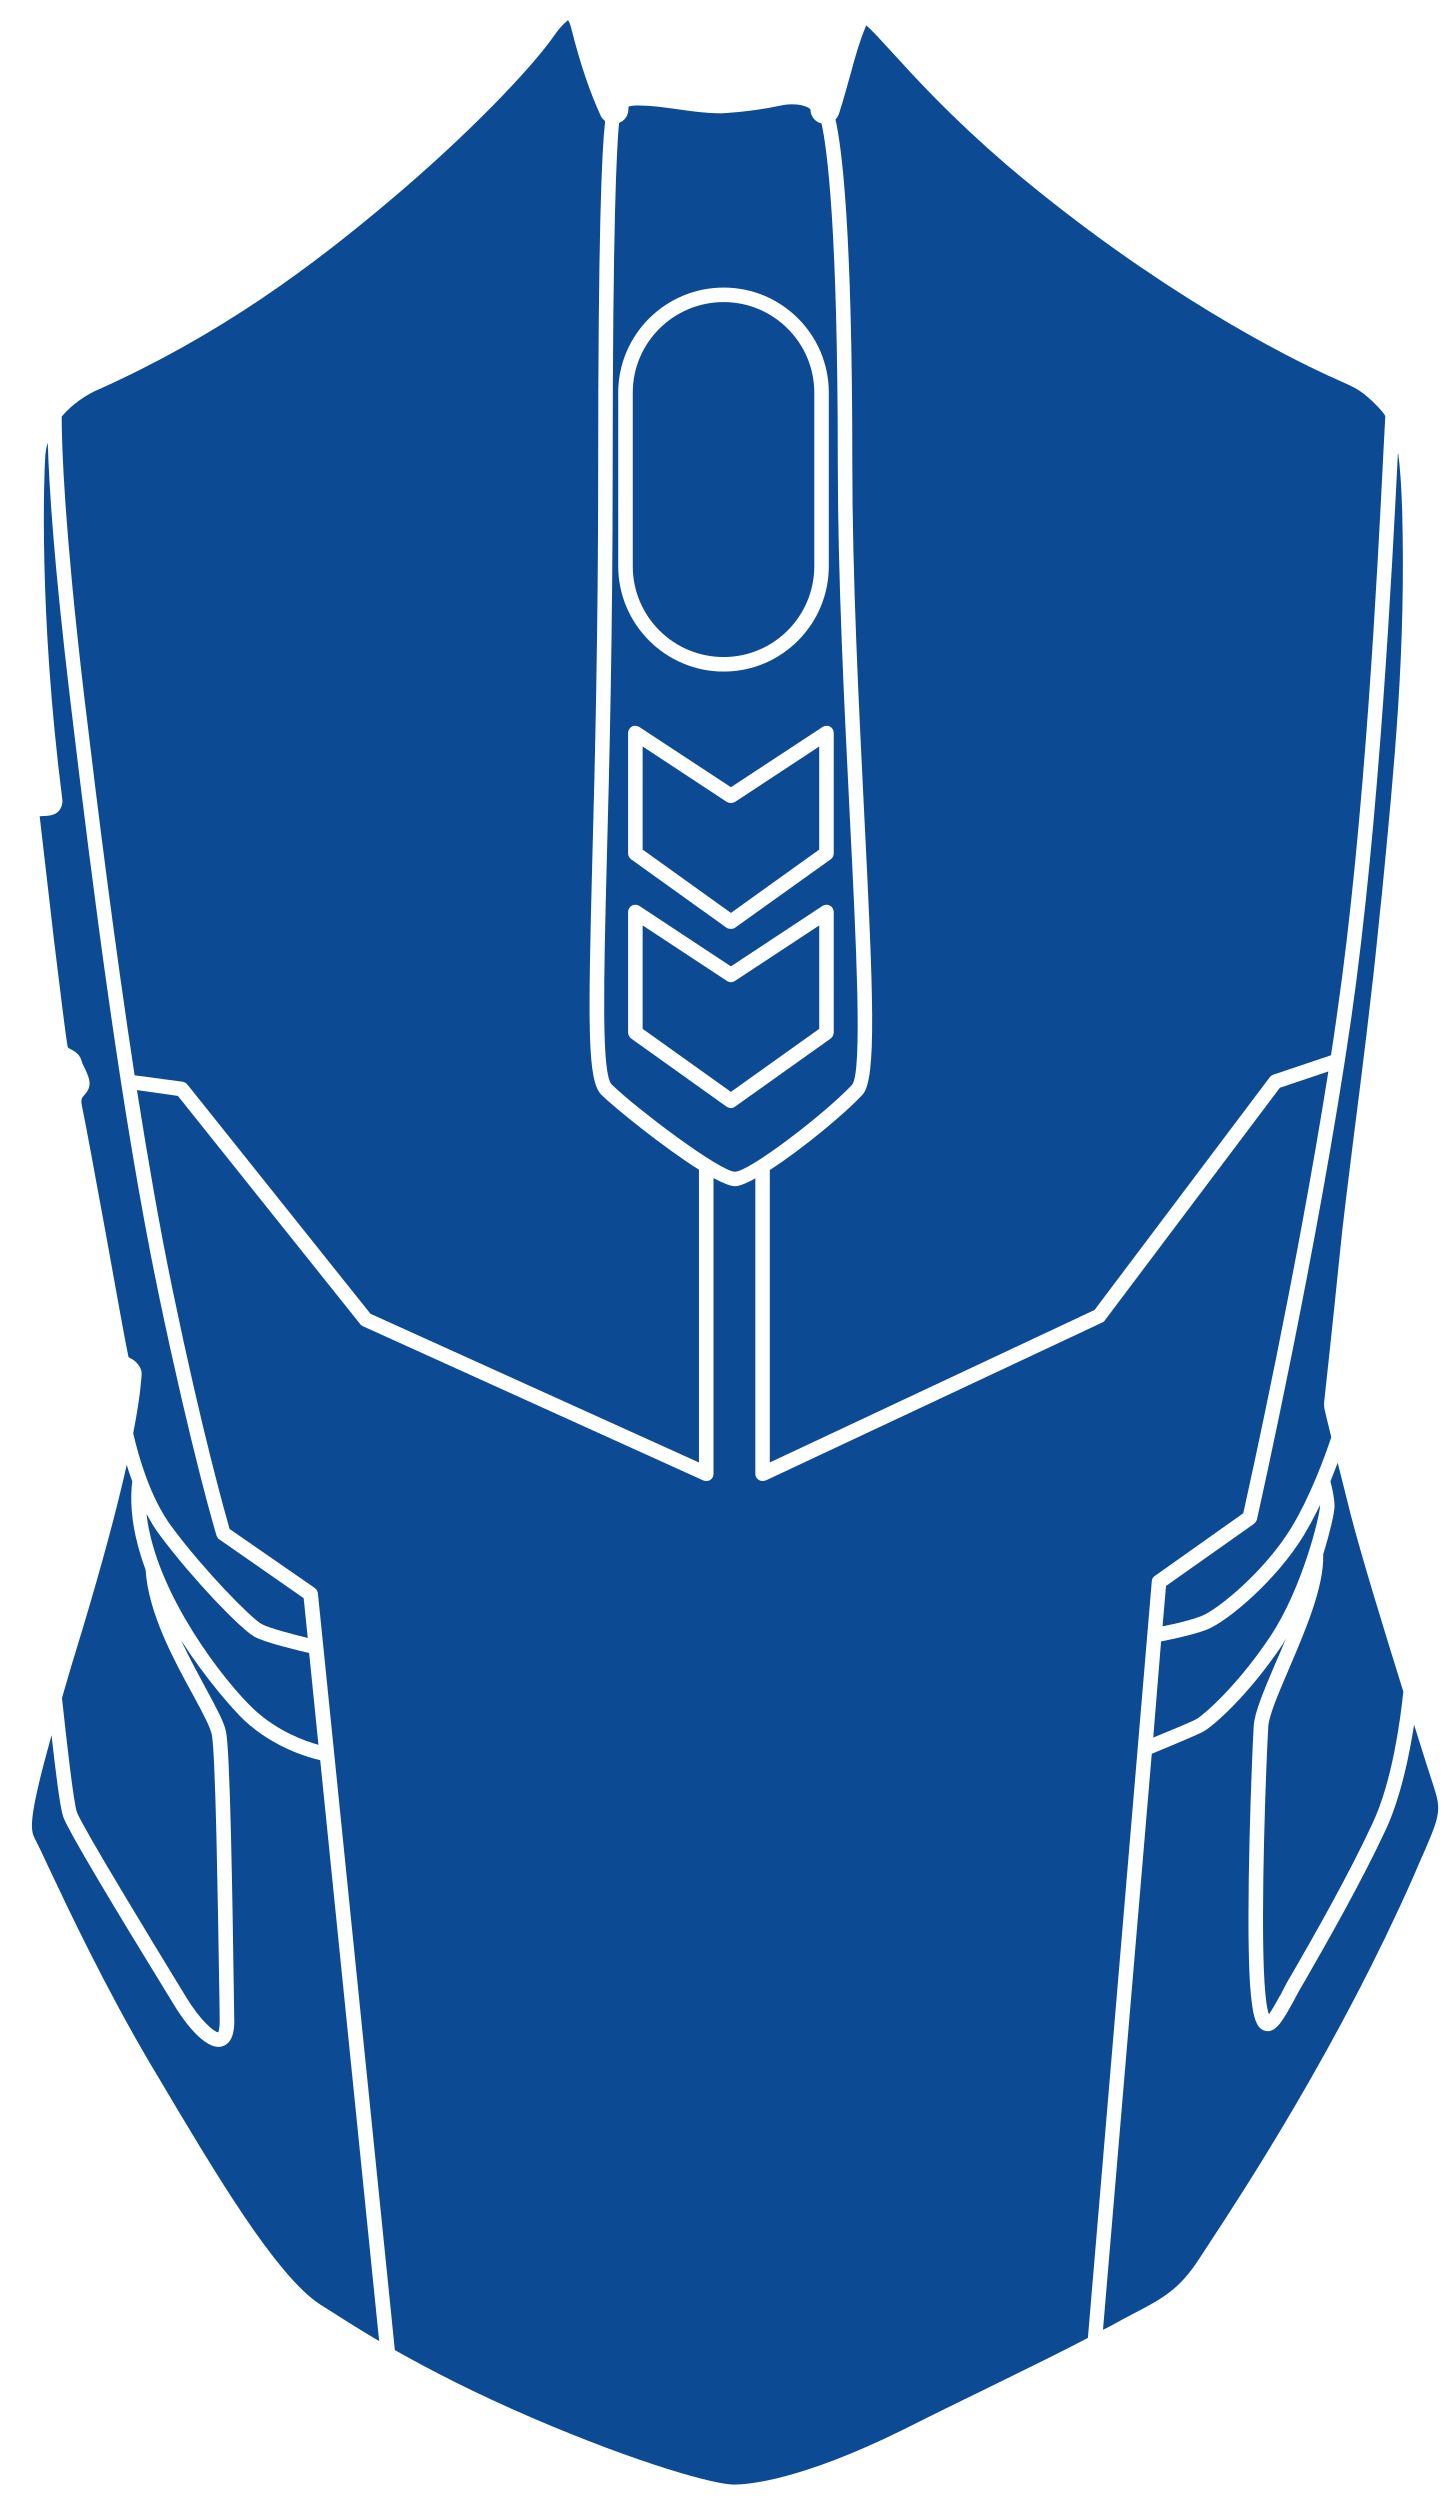
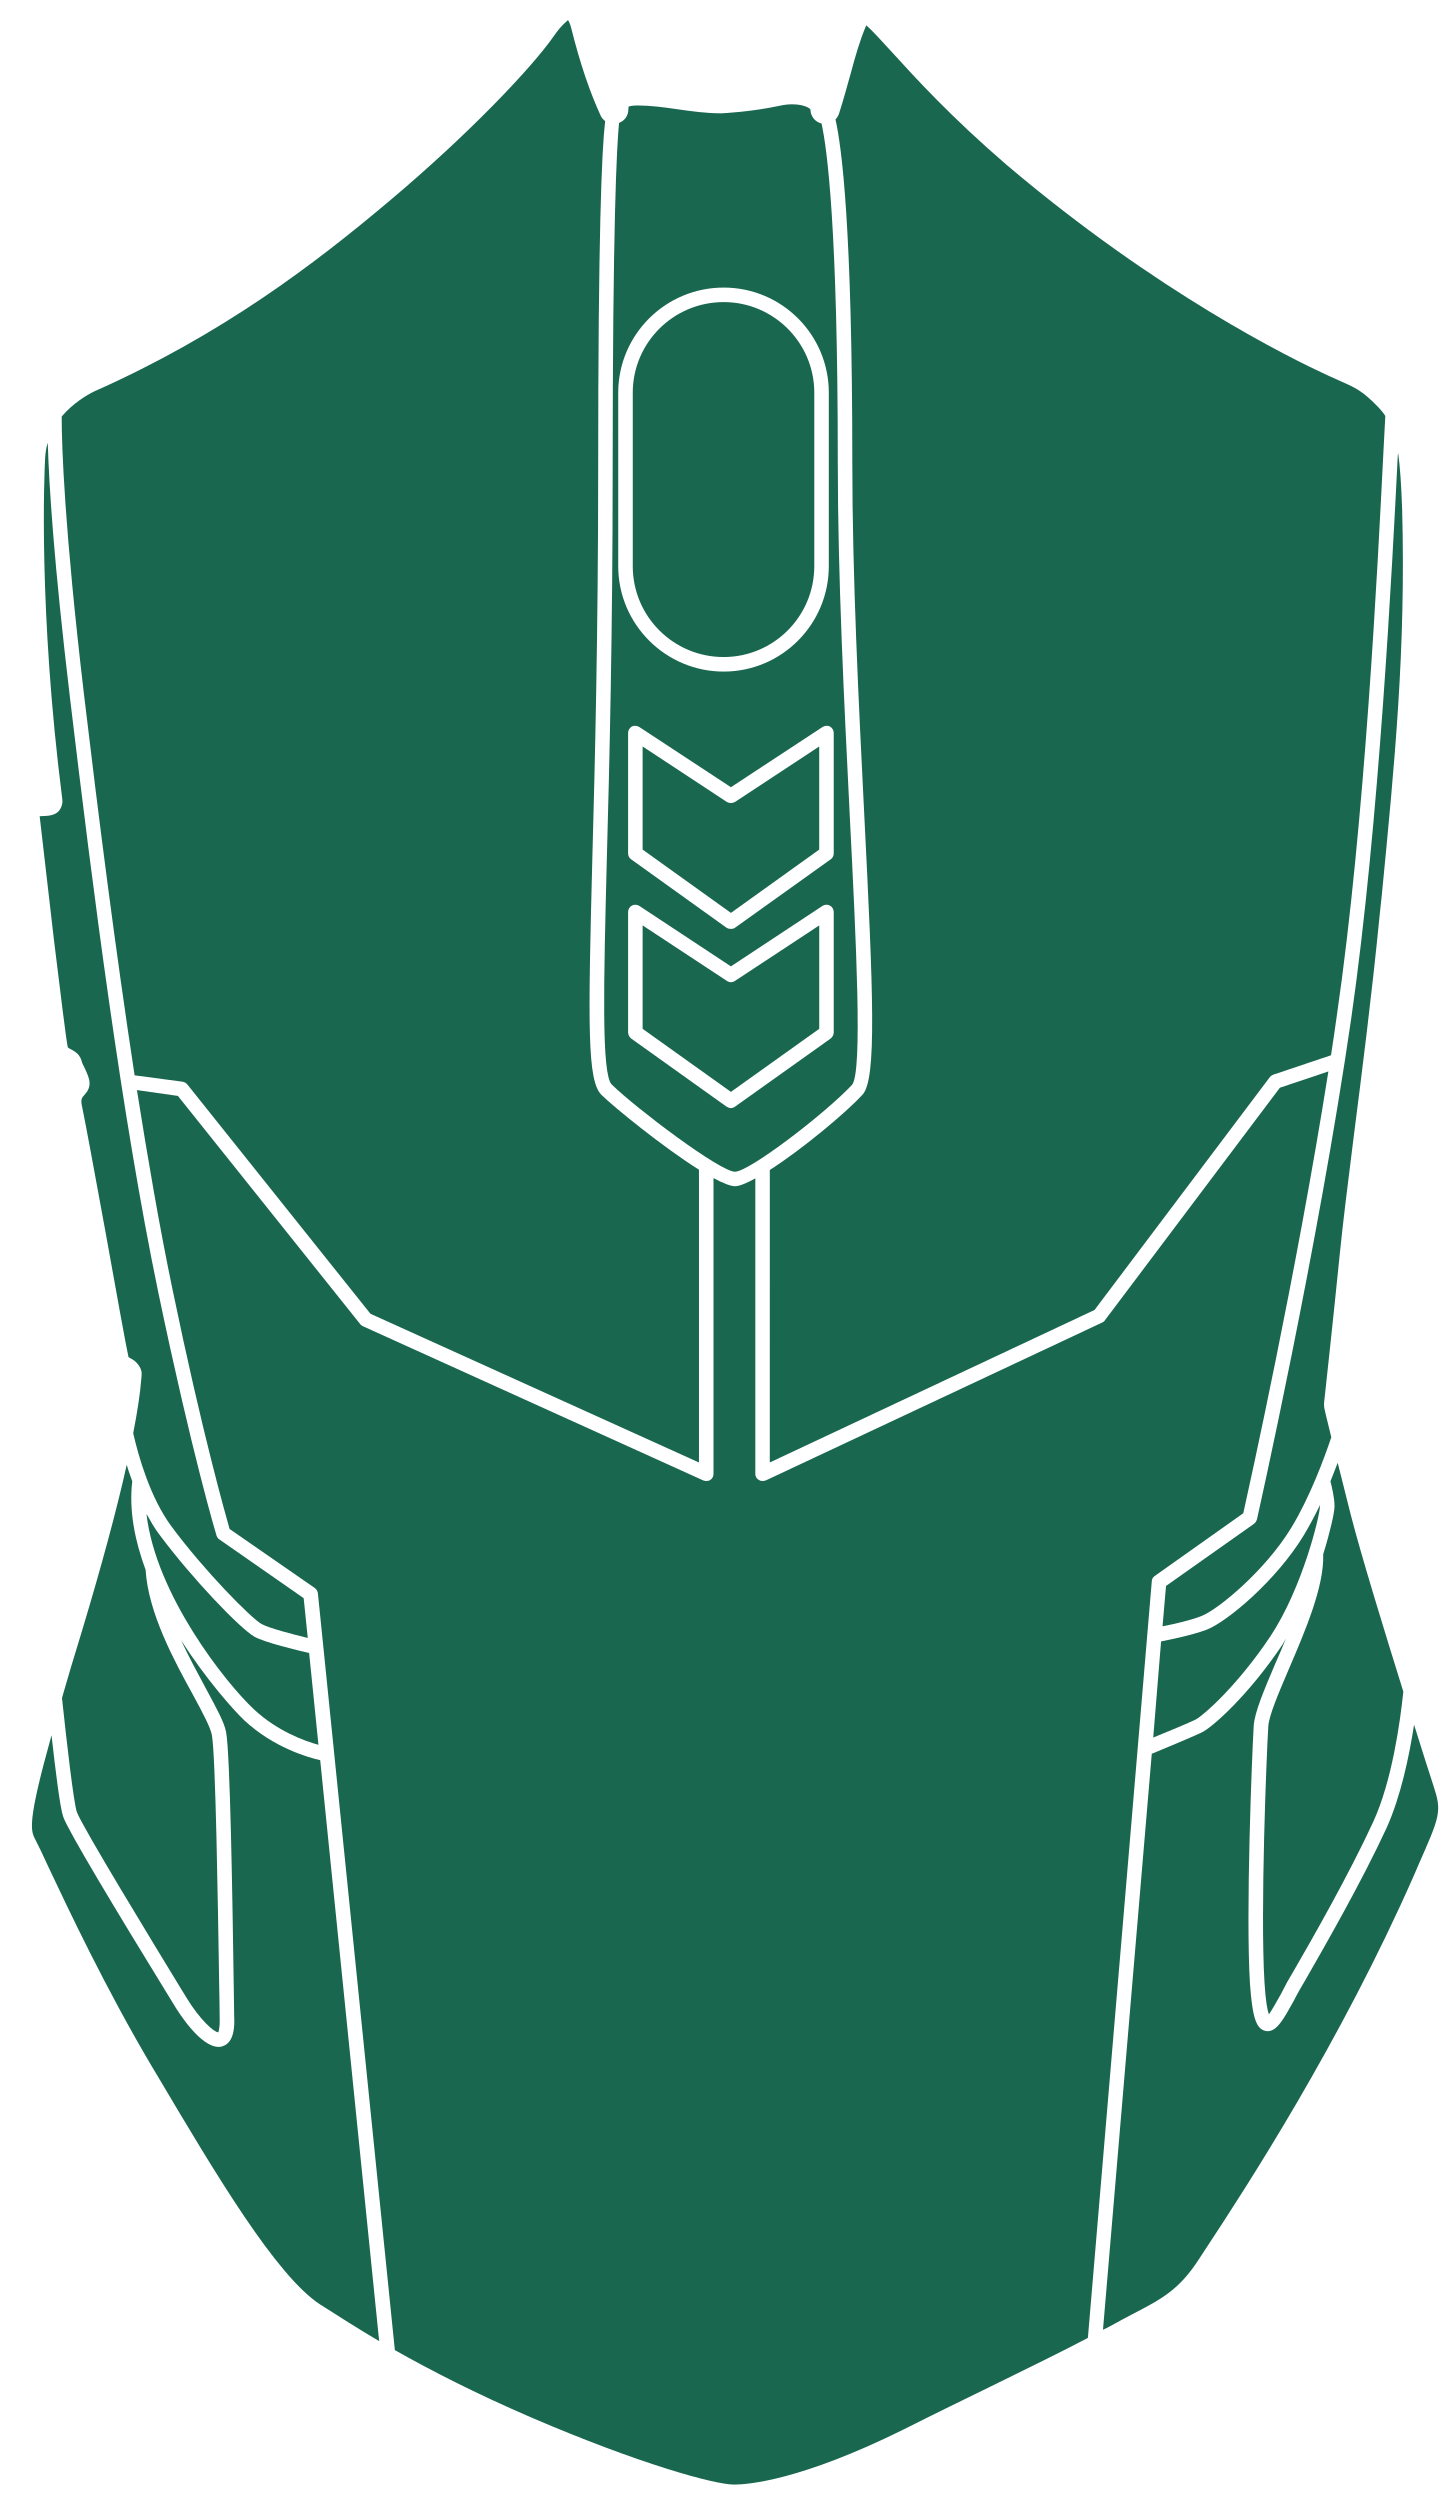
- <svg xmlns="http://www.w3.org/2000/svg" width="280pt" height="482pt" version="1.1" viewBox="0 0 280 482" id="svg380" fill="#0C4B93">
+ <svg xmlns="http://www.w3.org/2000/svg" width="280pt" height="482pt" version="1.1" viewBox="0 0 280 482" id="svg380" fill="#1A6750">
  <defs id="defs350">
    <symbol id="u" overflow="visible">
      <path d="m 18.766,-1.125 c -0.969,0.5 -1.98,0.875 -3.031,1.125 -1.043,0.258 -2.137,0.391 -3.281,0.391 -3.398,0 -6.09,-0.945 -8.078,-2.844 -1.992,-1.906 -2.984,-4.484 -2.984,-7.734 0,-3.258 0.992,-5.836 2.984,-7.734 1.988,-1.906 4.68,-2.859 8.078,-2.859 1.145,0 2.238,0.133 3.281,0.391 1.051,0.25 2.062,0.625 3.031,1.125 v 4.219 c -0.98,-0.656 -1.945,-1.141 -2.891,-1.453 -0.949,-0.312 -1.949,-0.469 -3,-0.469 -1.875,0 -3.352,0.605 -4.422,1.812 -1.074,1.199 -1.609,2.856 -1.609,4.969 0,2.106 0.535,3.762 1.609,4.969 1.07,1.199 2.547,1.797 4.422,1.797 1.051,0 2.051,-0.148 3,-0.453 0.945,-0.312 1.91,-0.801 2.891,-1.469 z" id="path287" />
    </symbol>
    <symbol id="b" overflow="visible">
      <path d="m 13.734,-11.141 c -0.438,-0.195 -0.871,-0.344 -1.297,-0.438 -0.418,-0.102 -0.84,-0.156 -1.266,-0.156 -1.262,0 -2.231,0.406 -2.906,1.219 -0.68,0.805 -1.016,1.953 -1.016,3.453 v 7.062 H 2.359 v -15.312 h 4.891 v 2.516 c 0.625,-1 1.344,-1.727 2.156,-2.188 0.82,-0.469 1.801,-0.703 2.938,-0.703 0.164,0 0.344,0.012 0.531,0.031 0.195,0.012 0.477,0.039 0.844,0.078 z" id="path290" />
    </symbol>
    <symbol id="a" overflow="visible">
      <path d="m 17.641,-7.703 v 1.406 H 6.188 c 0.125,1.148 0.539,2.008 1.25,2.578 0.707,0.574 1.703,0.859 2.984,0.859 1.031,0 2.082,-0.148 3.156,-0.453 1.082,-0.312 2.191,-0.773 3.328,-1.391 v 3.766 c -1.156,0.438 -2.312,0.766 -3.469,0.984 -1.156,0.227 -2.312,0.344 -3.469,0.344 -2.773,0 -4.93,-0.703 -6.469,-2.109 -1.531,-1.406 -2.297,-3.379 -2.297,-5.922 0,-2.5 0.754,-4.461 2.266,-5.891 1.508,-1.438 3.582,-2.156 6.219,-2.156 2.406,0 4.332,0.73 5.781,2.188 1.445,1.449 2.172,3.383 2.172,5.797 z m -5.031,-1.625 c 0,-0.926 -0.273,-1.672 -0.812,-2.234 -0.543,-0.57 -1.25,-0.859 -2.125,-0.859 -0.949,0 -1.719,0.266 -2.312,0.797 -0.594,0.531 -0.965,1.297 -1.109,2.297 z" id="path293" />
    </symbol>
    <symbol id="k" overflow="visible">
      <path d="m 9.219,-6.891 c -1.023,0 -1.793,0.172 -2.312,0.516 -0.512,0.344 -0.766,0.855 -0.766,1.531 0,0.625 0.207,1.117 0.625,1.469 0.414,0.344 0.988,0.516 1.719,0.516 0.926,0 1.703,-0.328 2.328,-0.984 0.633,-0.664 0.953,-1.492 0.953,-2.484 v -0.562 z m 7.469,-1.844 V 0 h -4.922 v -2.266 c -0.656,0.93 -1.398,1.605 -2.219,2.031 -0.824,0.414 -1.824,0.625 -3,0.625 -1.586,0 -2.871,-0.457 -3.859,-1.375 -0.992,-0.926 -1.484,-2.129 -1.484,-3.609 0,-1.789 0.613,-3.102 1.844,-3.938 1.238,-0.844 3.18,-1.266 5.828,-1.266 h 2.891 v -0.391 c 0,-0.77 -0.309,-1.332 -0.922,-1.688 -0.617,-0.363 -1.57,-0.547 -2.859,-0.547 -1.055,0 -2.031,0.105 -2.938,0.312 -0.898,0.211 -1.73,0.523 -2.5,0.938 v -3.734 c 1.039,-0.25 2.086,-0.441 3.141,-0.578 1.062,-0.133 2.125,-0.203 3.188,-0.203 2.758,0 4.75,0.547 5.969,1.641 1.227,1.086 1.844,2.856 1.844,5.312 z" id="path296" />
    </symbol>
    <symbol id="d" overflow="visible">
      <path d="m 7.703,-19.656 v 4.344 H 12.75 v 3.5 H 7.703 v 6.5 c 0,0.711 0.141,1.188 0.422,1.438 0.281,0.25 0.836,0.375 1.672,0.375 h 2.516 v 3.5 h -4.188 c -1.938,0 -3.312,-0.398 -4.125,-1.203 -0.805,-0.812 -1.203,-2.18 -1.203,-4.109 v -6.5 h -2.422 v -3.5 h 2.422 v -4.344 z" id="path299" />
    </symbol>
    <symbol id="j" overflow="visible">
      <path d="m 12.766,-13.078 v -8.203 h 4.922 V -1e-4 H 12.766 v -2.219 c -0.668,0.906 -1.406,1.57 -2.219,1.984 -0.813,0.414 -1.758,0.625 -2.828,0.625 -1.887,0 -3.434,-0.75 -4.641,-2.25 -1.211,-1.5 -1.812,-3.426 -1.812,-5.781 0,-2.363 0.602,-4.297 1.812,-5.797 1.207,-1.5 2.754,-2.25 4.641,-2.25 1.062,0 2,0.215 2.812,0.641 0.82,0.43 1.566,1.086 2.234,1.969 z m -3.219,9.922 c 1.039,0 1.836,-0.379 2.391,-1.141 0.551,-0.77 0.828,-1.883 0.828,-3.344 0,-1.457 -0.277,-2.566 -0.828,-3.328 -0.555,-0.77 -1.352,-1.156 -2.391,-1.156 -1.043,0 -1.84,0.387 -2.391,1.156 -0.555,0.762 -0.828,1.871 -0.828,3.328 0,1.461 0.273,2.574 0.828,3.344 0.551,0.762 1.348,1.141 2.391,1.141 z" id="path302" />
    </symbol>
    <symbol id="i" overflow="visible">
      <path d="m 10.5,-3.156 c 1.051,0 1.852,-0.379 2.406,-1.141 0.551,-0.77 0.828,-1.883 0.828,-3.344 0,-1.457 -0.277,-2.566 -0.828,-3.328 -0.555,-0.77 -1.355,-1.156 -2.406,-1.156 -1.055,0 -1.859,0.387 -2.422,1.156 -0.555,0.773 -0.828,1.883 -0.828,3.328 0,1.449 0.273,2.559 0.828,3.328 0.562,0.773 1.367,1.156 2.422,1.156 z m -3.25,-9.922 c 0.676,-0.883 1.422,-1.539 2.234,-1.969 0.82,-0.426 1.766,-0.641 2.828,-0.641 1.895,0 3.445,0.75 4.656,2.25 1.207,1.5 1.812,3.434 1.812,5.797 0,2.356 -0.605,4.281 -1.812,5.781 -1.211,1.5 -2.762,2.25 -4.656,2.25 -1.062,0 -2.008,-0.211 -2.828,-0.625 C 8.672,-0.66 7.926,-1.32 7.25,-2.219 V -2e-5 H 2.359 v -21.281 H 7.25 Z" id="path305" />
    </symbol>
    <symbol id="h" overflow="visible">
      <path d="m 0.344,-15.312 h 4.891 l 4.125,10.391 3.5,-10.391 h 4.891 l -6.438,16.766 c -0.648,1.695 -1.402,2.883 -2.266,3.562 -0.867,0.688 -2,1.031 -3.406,1.031 H 2.797 V 2.829 h 1.531 c 0.832,0 1.438,-0.137 1.812,-0.406 C 6.523,2.161 6.82,1.692 7.031,1.016 L 7.172,0.595 Z" id="path308" />
    </symbol>
    <symbol id="g" overflow="visible">
      <path d="M 14.953,-3.719 H 6.734 L 5.422,0 H 0.141 L 7.703,-20.406 h 6.266 L 21.531,0 H 16.25 Z M 8.047,-7.5 h 5.578 l -2.781,-8.125 z" id="path311" />
    </symbol>
    <symbol id="t" overflow="visible">
      <path d="M 2.359,-21.281 H 7.25 V 0 H 2.359 Z" id="path314" />
    </symbol>
    <symbol id="c" overflow="visible">
      <path d="m 9.641,-12.188 c -1.086,0 -1.914,0.391 -2.484,1.172 -0.574,0.781 -0.859,1.906 -0.859,3.375 0,1.469 0.285,2.594 0.859,3.375 0.57,0.773 1.398,1.156 2.484,1.156 1.062,0 1.875,-0.383 2.438,-1.156 0.57,-0.781 0.859,-1.906 0.859,-3.375 0,-1.469 -0.289,-2.594 -0.859,-3.375 -0.562,-0.781 -1.375,-1.172 -2.438,-1.172 z m 0,-3.5 c 2.633,0 4.691,0.715 6.172,2.141 1.477,1.418 2.219,3.387 2.219,5.906 0,2.512 -0.742,4.481 -2.219,5.906 C 14.332,-0.317 12.273,0.39 9.641,0.39 6.992,0.39 4.926,-0.317 3.438,-1.735 1.945,-3.161 1.203,-5.13 1.203,-7.641 c 0,-2.519 0.742,-4.488 2.234,-5.906 1.488,-1.426 3.555,-2.141 6.203,-2.141 z" id="path317" />
    </symbol>
    <symbol id="f" overflow="visible">
      <path d="M 17.75,-9.328 V 0 h -4.922 v -7.141 c 0,-1.32 -0.031,-2.234 -0.094,-2.734 -0.062,-0.5 -0.168,-0.867 -0.312,-1.109 -0.188,-0.312 -0.449,-0.555 -0.781,-0.734 -0.324,-0.176 -0.695,-0.266 -1.109,-0.266 -1.023,0 -1.824,0.398 -2.406,1.188 -0.586,0.781 -0.875,1.871 -0.875,3.266 V -1e-4 H 2.359 v -15.312 H 7.25 v 2.234 c 0.738,-0.883 1.52,-1.539 2.344,-1.969 0.832,-0.426 1.75,-0.641 2.75,-0.641 1.77,0 3.113,0.547 4.031,1.641 0.914,1.086 1.375,2.656 1.375,4.719 z" id="path320" />
    </symbol>
    <symbol id="e" overflow="visible">
      <path d="m 12.422,-21.281 v 3.219 H 9.719 c -0.688,0 -1.172,0.125 -1.453,0.375 -0.273,0.25 -0.406,0.688 -0.406,1.312 v 1.062 h 4.188 v 3.5 H 7.86 V -2e-4 h -4.891 v -11.812 h -2.438 v -3.5 h 2.438 v -1.062 c 0,-1.664 0.461,-2.898 1.391,-3.703 0.926,-0.801 2.367,-1.203 4.328,-1.203 z" id="path323" />
    </symbol>
    <symbol id="s" overflow="visible">
      <path d="m 0.422,-15.312 h 4.891 l 3.828,10.578 3.797,-10.578 h 4.906 L 11.812,0 h -5.375 z" id="path326" />
    </symbol>
    <symbol id="r" overflow="visible">
      <path d="m 16.547,-12.766 c 0.613,-0.945 1.348,-1.672 2.203,-2.172 0.852,-0.5 1.789,-0.75 2.812,-0.75 1.758,0 3.098,0.547 4.016,1.641 0.926,1.086 1.391,2.656 1.391,4.719 V -4e-4 h -4.922 v -7.984 -0.359 c 0.008,-0.133 0.016,-0.32 0.016,-0.562 0,-1.082 -0.164,-1.863 -0.484,-2.344 -0.312,-0.488 -0.824,-0.734 -1.531,-0.734 -0.93,0 -1.648,0.387 -2.156,1.156 -0.512,0.762 -0.773,1.867 -0.781,3.312 v 7.516 h -4.922 v -7.984 c 0,-1.695 -0.148,-2.785 -0.438,-3.266 -0.293,-0.488 -0.812,-0.734 -1.562,-0.734 -0.938,0 -1.664,0.387 -2.172,1.156 -0.512,0.762 -0.766,1.859 -0.766,3.297 v 7.531 h -4.922 v -15.312 h 4.922 v 2.234 c 0.602,-0.863 1.289,-1.516 2.062,-1.953 0.781,-0.438 1.641,-0.656 2.578,-0.656 1.062,0 2,0.258 2.812,0.766 0.812,0.512 1.426,1.23 1.844,2.156 z" id="path329" />
    </symbol>
    <symbol id="q" overflow="visible">
      <path d="M 17.75,-9.328 V 0 h -4.922 v -7.109 c 0,-1.344 -0.031,-2.266 -0.094,-2.766 -0.062,-0.5 -0.168,-0.867 -0.312,-1.109 -0.188,-0.312 -0.449,-0.555 -0.781,-0.734 -0.324,-0.176 -0.695,-0.266 -1.109,-0.266 -1.023,0 -1.824,0.398 -2.406,1.188 -0.586,0.781 -0.875,1.871 -0.875,3.266 V -1e-4 H 2.359 v -21.281 H 7.25 v 8.203 c 0.738,-0.883 1.52,-1.539 2.344,-1.969 0.832,-0.426 1.75,-0.641 2.75,-0.641 1.77,0 3.113,0.547 4.031,1.641 0.914,1.086 1.375,2.656 1.375,4.719 z" id="path332" />
    </symbol>
    <symbol id="p" overflow="visible">
      <path d="m 2.578,-20.406 h 5.875 l 7.422,14 v -14 h 4.984 V 0 h -5.875 L 7.562,-14 V 0 H 2.578 Z" id="path335" />
    </symbol>
    <symbol id="o" overflow="visible">
      <path d="m 2.188,-5.969 v -9.344 h 4.922 v 1.531 c 0,0.836 -0.008,1.875 -0.016,3.125 -0.012,1.25 -0.016,2.086 -0.016,2.5 0,1.242 0.031,2.133 0.094,2.672 0.07,0.543 0.18,0.934 0.328,1.172 0.207,0.324 0.473,0.574 0.797,0.75 0.32,0.168 0.691,0.25 1.109,0.25 1.02,0 1.82,-0.391 2.406,-1.172 0.582,-0.781 0.875,-1.867 0.875,-3.266 v -7.562 h 4.891 V -6e-4 H 12.688 V -2.219 C 11.945,-1.321 11.164,-0.661 10.344,-0.235 9.519,0.179 8.609,0.39 7.609,0.39 5.848,0.39 4.504,-0.149 3.578,-1.235 2.648,-2.317 2.188,-3.895 2.188,-5.969 Z" id="path338" />
    </symbol>
    <symbol id="n" overflow="visible">
      <path d="m 2.578,-20.406 h 8.734 c 2.594,0 4.582,0.578 5.969,1.734 1.395,1.148 2.094,2.789 2.094,4.922 0,2.137 -0.699,3.781 -2.094,4.938 -1.387,1.156 -3.375,1.734 -5.969,1.734 H 7.828 V 3e-4 h -5.25 z m 5.25,3.812 v 5.703 H 10.75 c 1.02,0 1.805,-0.25 2.359,-0.75 0.562,-0.5 0.844,-1.203 0.844,-2.109 0,-0.914 -0.281,-1.617 -0.844,-2.109 -0.555,-0.488 -1.34,-0.734 -2.359,-0.734 z" id="path341" />
    </symbol>
    <symbol id="m" overflow="visible">
      <path d="M 2.359,-15.312 H 7.25 v 15.031 c 0,2.051 -0.496,3.617 -1.484,4.703 -0.98,1.082 -2.406,1.625 -4.281,1.625 H -0.938 V 2.828 h 0.859 c 0.926,0 1.562,-0.211 1.906,-0.625 0.352,-0.418 0.531,-1.246 0.531,-2.484 z m 0,-5.969 H 7.25 v 4 H 2.359 Z" id="path344" />
    </symbol>
    <symbol id="l" overflow="visible">
      <path d="m 14.719,-14.828 v 3.984 c -0.656,-0.457 -1.324,-0.797 -2,-1.016 -0.668,-0.219 -1.359,-0.328 -2.078,-0.328 -1.367,0 -2.434,0.402 -3.203,1.203 -0.762,0.793 -1.141,1.906 -1.141,3.344 0,1.43 0.379,2.543 1.141,3.344 0.77,0.793 1.836,1.188 3.203,1.188 0.758,0 1.484,-0.109 2.172,-0.328 0.688,-0.227 1.32,-0.566 1.906,-1.016 v 4 c -0.762,0.281 -1.539,0.488 -2.328,0.625 -0.781,0.145 -1.574,0.219 -2.375,0.219 -2.762,0 -4.922,-0.707 -6.484,-2.125 -1.555,-1.414 -2.328,-3.383 -2.328,-5.906 0,-2.531 0.773,-4.504 2.328,-5.922 1.562,-1.414 3.723,-2.125 6.484,-2.125 0.801,0 1.594,0.074 2.375,0.219 0.781,0.137 1.555,0.352 2.328,0.641 z" id="path347" />
    </symbol>
  </defs>
  <g id="g378" transform="translate(-211.0946,-38.73341)">
    <path d="m 225.9,388.06 c -0.617,-1.902 -1.902,-13.047 -2.856,-21.953 1.062,-3.695 2.297,-7.894 3.809,-12.77 3.809,-12.656 6.719,-23.406 8.68,-32.199 0.281,1.062 0.672,2.07 1.062,3.191 -0.672,5.602 0.504,11.48 2.574,17.078 0.504,8.289 5.488,17.473 9.184,24.191 1.793,3.305 3.305,6.16 3.586,7.617 0.727,3.754 1.176,33.098 1.398,47.207 0.055,3.305 0.113,5.938 0.113,7.504 0.055,2.07 -0.281,2.633 -0.281,2.633 -0.84,0 -3.586,-2.519 -6.047,-6.551 l -1.68,-2.742 c -4.59,-7.559 -18.645,-30.574 -19.543,-33.207 z" id="path352" />
    <path d="m 235.87,300.37 c -0.281,-1.062 -2.465,-13.105 -4.367,-23.742 -2.07,-11.312 -4.031,-21.953 -4.426,-23.742 -0.504,-2.238 -0.391,-2.297 0.504,-3.305 0.504,-0.559 0.785,-1.23 0.785,-1.961 0,-0.953 -0.449,-1.848 -0.895,-2.856 -0.281,-0.504 -0.559,-1.121 -0.672,-1.566 -0.223,-0.785 -0.727,-1.398 -1.398,-1.793 -0.953,-0.504 -1.23,-0.727 -1.23,-0.727 -0.281,-1.121 -1.457,-10.754 -2.688,-20.832 -1.176,-10.078 -2.406,-20.719 -2.742,-23.742 0.672,-0.113 2.633,0.168 3.695,-1.008 0.504,-0.617 0.785,-1.457 0.672,-2.238 -4.648,-36.512 -3.473,-63 -3.305,-65.91 0.055,-1.008 0.223,-1.961 0.504,-2.856 0.223,8.062 1.176,23.129 4.258,49 4.481,37.633 9.969,80.641 17.023,114.69 6.496,31.191 11.199,46.871 11.258,47.039 0.113,0.281 0.281,0.559 0.559,0.727 l 16.238,11.312 0.785,7.672 c -2.969,-0.727 -7.504,-1.902 -8.902,-2.688 -1.961,-1.062 -11.09,-10.305 -17.414,-18.871 -4.031,-5.488 -6.273,-13.273 -7.336,-17.922 0.785,-4.031 1.344,-7.559 1.566,-10.527 l 0.055,-0.672 c 0.168,-1.176 -0.84,-2.519 -1.848,-3.078 -0.23,-0.121 -0.566,-0.289 -0.68,-0.402 z" id="path354" />
    <path d="m 260.17,354.3 c 2.016,1.121 8.121,2.574 10.527,3.137 l 1.793,17.695 c -2.688,-0.727 -7.894,-2.633 -12.375,-6.777 -5.543,-5.152 -19.039,-22.289 -20.777,-37.742 0.785,1.398 1.566,2.801 2.519,4.031 6.16,8.289 15.512,18.086 18.312,19.656 z" id="path356" />
    <path d="m 272.83,378.1 11.367,112 c -4.199,-2.465 -7.84,-4.816 -11.367,-7.055 -8.512,-5.543 -20.215,-25.258 -31.527,-44.352 l -0.84,-1.398 c -8.961,-15.121 -16.129,-30.352 -19.992,-38.527 -1.176,-2.574 -2.07,-4.426 -2.519,-5.266 -0.953,-1.793 -1.68,-3.191 3.078,-20.215 0.727,6.551 1.625,13.887 2.238,15.68 0.84,2.574 10.473,18.535 19.824,33.77 l 1.68,2.742 c 0.84,1.398 4.984,7.894 8.457,7.894 0.223,0 0.449,0 0.727,-0.113 2.406,-0.672 2.352,-4.258 2.297,-5.375 l -0.113,-7.504 c -0.223,-15.289 -0.672,-43.68 -1.457,-47.711 -0.336,-1.848 -1.848,-4.594 -3.863,-8.344 -1.512,-2.801 -3.246,-5.992 -4.816,-9.352 4.816,7.504 10.023,13.383 12.207,15.457 5.606,5.203 12.156,7.106 14.621,7.668 z" id="path358" />
    <path d="m 227.3,172.74 c -3.809,-32.367 -4.312,-47.992 -4.312,-53.703 2.129,-2.519 4.762,-4.09 6.215,-4.816 24.754,-10.977 42.672,-24.695 56.953,-36.734 15.062,-12.656 27.328,-25.535 31.641,-31.695 1.68,-2.465 2.742,-3.023 2.801,-3.191 0.113,0.168 0.391,0.617 0.617,1.512 1.734,6.945 3.641,12.488 5.711,16.969 0.168,0.391 0.504,0.727 0.84,1.008 -0.672,5.769 -1.344,21.895 -1.344,67.594 0,30.855 -0.617,56.055 -1.121,74.426 -0.84,32.648 -1.008,43.062 1.793,45.754 2.465,2.406 11.816,10.023 18.762,14.391 v 56.449 l -63.336,-28.672 -35.281,-44.184 c -0.223,-0.281 -0.559,-0.504 -0.953,-0.559 l -9.238,-1.23 c -3.699,-24.203 -6.945,-49.793 -9.746,-73.316 z" id="path360" />
    <path d="m 352.8,193.35 16.238,-10.695 v 19.879 l -17.023,12.207 -17.023,-12.207 v -19.879 l 16.238,10.695 c 0.504,0.281 1.066,0.281 1.57,0 z" id="path362" />
    <path d="m 352.8,227.85 c -0.504,0.336 -1.062,0.336 -1.566,0 l -16.238,-10.695 v 19.938 l 17.023,12.152 17.023,-12.152 v -19.938 z m 0,0 c -0.504,0.336 -1.062,0.336 -1.566,0 l -16.238,-10.695 v 19.938 l 17.023,12.152 17.023,-12.152 v -19.938 z m 22.117,-32.09 c -1.062,-21.449 -2.297,-45.754 -2.297,-67.984 0,-45.305 -2.07,-60.48 -3.137,-65.238 -1.23,-0.281 -2.129,-1.398 -2.129,-2.688 -0.223,-0.449 -2.406,-1.512 -5.938,-0.727 -5.434,1.176 -10.977,1.457 -11.258,1.457 h -0.113 c -2.801,0 -5.602,-0.391 -8.344,-0.785 -2.688,-0.391 -5.207,-0.727 -7.672,-0.727 -1.176,0 -1.625,0.168 -1.734,0.223 0,0 -0.055,0.223 -0.055,0.559 0,1.176 -0.727,2.184 -1.793,2.574 -0.449,4.594 -1.23,19.488 -1.23,67.258 0,30.91 -0.617,56.113 -1.121,74.48 -0.617,24.246 -1.062,41.719 0.953,43.68 4.762,4.648 20.887,16.801 23.742,16.801 2.742,0 17.305,-11.145 22.566,-16.742 2.082,-2.41 0.793,-27.723 -0.441,-52.141 z m -44.629,-81.309 c 0,-11.199 9.129,-20.273 20.328,-20.273 11.199,0 20.273,9.07 20.273,20.273 v 33.434 c 0,11.199 -9.07,20.328 -20.273,20.328 -11.199,0 -20.328,-9.129 -20.328,-20.328 z m 41.551,123.31 c 0,0.449 -0.223,0.895 -0.559,1.176 l -18.48,13.16 c -0.223,0.168 -0.504,0.281 -0.785,0.281 -0.281,0 -0.559,-0.113 -0.84,-0.281 l -18.426,-13.16 c -0.336,-0.281 -0.559,-0.727 -0.559,-1.176 v -23.184 c 0,-0.504 0.281,-1.008 0.727,-1.23 0.449,-0.281 1.008,-0.223 1.457,0.055 l 17.641,11.648 17.641,-11.648 c 0.449,-0.281 1.008,-0.336 1.457,-0.055 0.449,0.223 0.727,0.727 0.727,1.23 z m 0,-34.492 c 0,0.449 -0.223,0.895 -0.559,1.121 l -18.48,13.215 c -0.223,0.168 -0.504,0.223 -0.785,0.223 -0.281,0 -0.559,-0.055 -0.84,-0.223 l -18.426,-13.215 c -0.336,-0.223 -0.559,-0.672 -0.559,-1.121 v -23.238 c 0,-0.504 0.281,-0.953 0.727,-1.23 0.449,-0.223 1.008,-0.168 1.457,0.113 l 17.641,11.594 17.641,-11.594 c 0.449,-0.281 1.008,-0.336 1.457,-0.113 0.449,0.281 0.727,0.727 0.727,1.23 z m -20.609,24.582 -16.238,-10.695 v 19.938 l 17.023,12.152 17.023,-12.152 V 217.156 L 352.8,227.851 c -0.504,0.336 -1.066,0.336 -1.57,0 z m -0.613,-62.441 c 9.633,0 17.473,-7.84 17.473,-17.527 v -33.434 c 0,-9.633 -7.84,-17.473 -17.473,-17.473 -9.688,0 -17.527,7.84 -17.527,17.473 v 33.434 c -0.004,9.688 7.84,17.527 17.527,17.527 z" id="path364" />
    <path d="m 465.58,328.93 v 0.223 c 0,1.734 -3.359,15.734 -9.574,25.09 -6.16,9.238 -12.77,15.176 -14.391,16.016 -1.23,0.617 -5.543,2.406 -8.176,3.473 l 1.512,-18.535 c 1.961,-0.391 6.047,-1.23 8.734,-2.238 3.977,-1.512 13.496,-9.52 18.762,-18.199 1.117,-1.855 2.184,-3.871 3.133,-5.828 z" id="path366" />
    <path d="m 433.16,343.6 -12.32,145.88 c -4.984,2.633 -11.199,5.656 -18.594,9.297 -5.039,2.465 -10.695,5.207 -16.91,8.344 -19.879,9.855 -30.07,10.641 -32.703,10.641 -3.809,0 -18.367,-4.031 -38.977,-12.879 -11.145,-4.816 -19.488,-9.129 -26.434,-13.047 l -14.84,-145.94 c -0.055,-0.391 -0.281,-0.785 -0.617,-1.008 l -16.406,-11.367 c -0.785,-2.801 -5.207,-18.199 -11.031,-46.312 -2.465,-11.871 -4.703,-24.863 -6.832,-38.305 l 7.894,1.121 35.168,44.016 c 0.113,0.168 0.336,0.281 0.504,0.391 l 65.633,29.734 c 0.168,0.055 0.391,0.113 0.559,0.113 0.281,0 0.559,-0.055 0.785,-0.223 0.391,-0.223 0.617,-0.672 0.617,-1.176 v -57.012 c 1.793,0.953 3.246,1.566 4.144,1.566 0.895,0 2.297,-0.617 3.922,-1.512 v 56.953 c 0,0.504 0.223,0.953 0.672,1.176 0.223,0.168 0.449,0.223 0.727,0.223 0.223,0 0.391,-0.055 0.617,-0.113 l 64.902,-30.465 c 0.223,-0.113 0.391,-0.223 0.504,-0.449 l 33.711,-44.801 9.352,-3.137 c -6.215,39.312 -15.289,80.137 -16.406,85.176 l -17.078,12.098 c -0.34,0.23 -0.562,0.621 -0.562,1.016 z" id="path368" />
    <path d="m 375.42,127.78 c 0,-44.969 -2.016,-60.648 -3.246,-66.023 0.277,-0.281 0.5,-0.617 0.668,-1.066 0.953,-2.969 1.625,-5.543 2.297,-7.894 0.953,-3.527 1.734,-6.273 2.969,-9.184 1.176,1.008 3.078,3.137 4.984,5.207 4.535,4.984 11.367,12.488 22.176,21.785 29.062,24.641 54.602,37.184 61.77,40.488 l 2.129,0.953 c 3.414,1.512 4.594,2.016 7.785,5.32 0.449,0.504 0.895,1.008 1.23,1.566 -0.113,1.902 -0.223,4.426 -0.391,7.449 -1.062,21.168 -3.527,70.84 -8.961,108.19 -0.336,2.519 -0.727,5.039 -1.121,7.617 l -11.148,3.75 c -0.281,0.113 -0.504,0.281 -0.672,0.504 l -33.77,44.855 -62.609,29.398 0.004,-56.391 c 6.383,-4.09 14.785,-11.145 17.863,-14.504 2.801,-2.969 2.07,-19.711 0.336,-54.207 -1.062,-21.395 -2.293,-45.641 -2.293,-67.816 z" id="path370" />
    <path d="m 471.52,330.78 c 2.129,8.23 6.383,22.062 10.137,34.105 -0.617,5.879 -2.184,17.246 -5.824,25.145 -4.703,10.191 -11.648,22.344 -15.398,28.84 l -1.176,2.016 c -0.391,0.785 -0.84,1.566 -1.23,2.352 -0.727,1.289 -1.68,3.023 -2.297,3.863 -0.281,-0.785 -0.617,-2.465 -0.84,-6.106 -0.84,-13.609 0.391,-43.902 0.727,-49.391 0.113,-2.07 1.961,-6.383 3.922,-10.977 3.246,-7.559 6.887,-16.07 6.664,-22.23 1.398,-4.481 2.184,-8.121 2.184,-9.238 0,-1.793 -0.559,-3.922 -0.785,-4.816 0.504,-1.289 0.953,-2.465 1.398,-3.586 0.672,2.742 1.512,6.047 2.519,10.023 z" id="path372" />
    <path d="m 471.63,234.96 c 5.375,-37.465 7.894,-87.191 8.961,-108.47 0.055,-0.168 0.055,-0.336 0.055,-0.504 0.391,2.801 0.617,6.273 0.785,11.031 0.727,26.992 -1.457,48.887 -3.922,74.258 l -0.391,3.641 c -1.512,15.512 -3.473,30.801 -5.039,43.062 -1.121,8.902 -2.07,16.52 -2.633,22.121 -1.344,13.383 -3.078,29.176 -3.078,29.176 0,0.336 0,0.617 0.055,0.953 0,0 0.391,1.793 1.344,5.602 -1.344,4.031 -4.144,11.594 -7.727,17.473 -5.039,8.289 -14.223,15.848 -17.359,17.023 -2.129,0.84 -5.434,1.566 -7.449,1.961 l 0.672,-7.785 16.969,-11.984 c 0.281,-0.223 0.449,-0.504 0.559,-0.84 0.109,-0.508 11.703,-51.918 18.199,-96.715 z" id="path374" />
    <path d="m 487.48,383.08 c 1.625,4.93 1.289,5.711 -3.023,15.457 l -0.617,1.457 c -14.336,32.648 -32.762,60.871 -39.762,71.512 l -1.793,2.742 c -3.863,5.992 -7.223,7.727 -12.824,10.641 -1.344,0.727 -2.801,1.457 -4.367,2.352 -0.391,0.223 -0.895,0.449 -1.344,0.672 l 9.406,-111.05 c 2.129,-0.895 8.121,-3.359 9.688,-4.144 2.129,-1.062 9.07,-7.281 15.512,-16.91 0.223,-0.391 0.449,-0.785 0.672,-1.176 -0.672,1.68 -1.398,3.359 -2.07,4.871 -2.238,5.266 -3.977,9.406 -4.144,11.93 -0.336,5.543 -1.566,36.008 -0.727,49.727 0.449,6.441 1.176,8.734 2.969,9.129 0.168,0.055 0.336,0.055 0.449,0.055 1.793,0 3.078,-2.352 4.984,-5.769 0.391,-0.785 0.785,-1.512 1.23,-2.297 l 1.176,-2.016 c 3.754,-6.551 10.754,-18.762 15.512,-29.062 2.742,-6.047 4.367,-13.777 5.32,-19.938 1.457,4.707 2.801,8.852 3.754,11.816 z" id="path376" />
  </g>
</svg>
